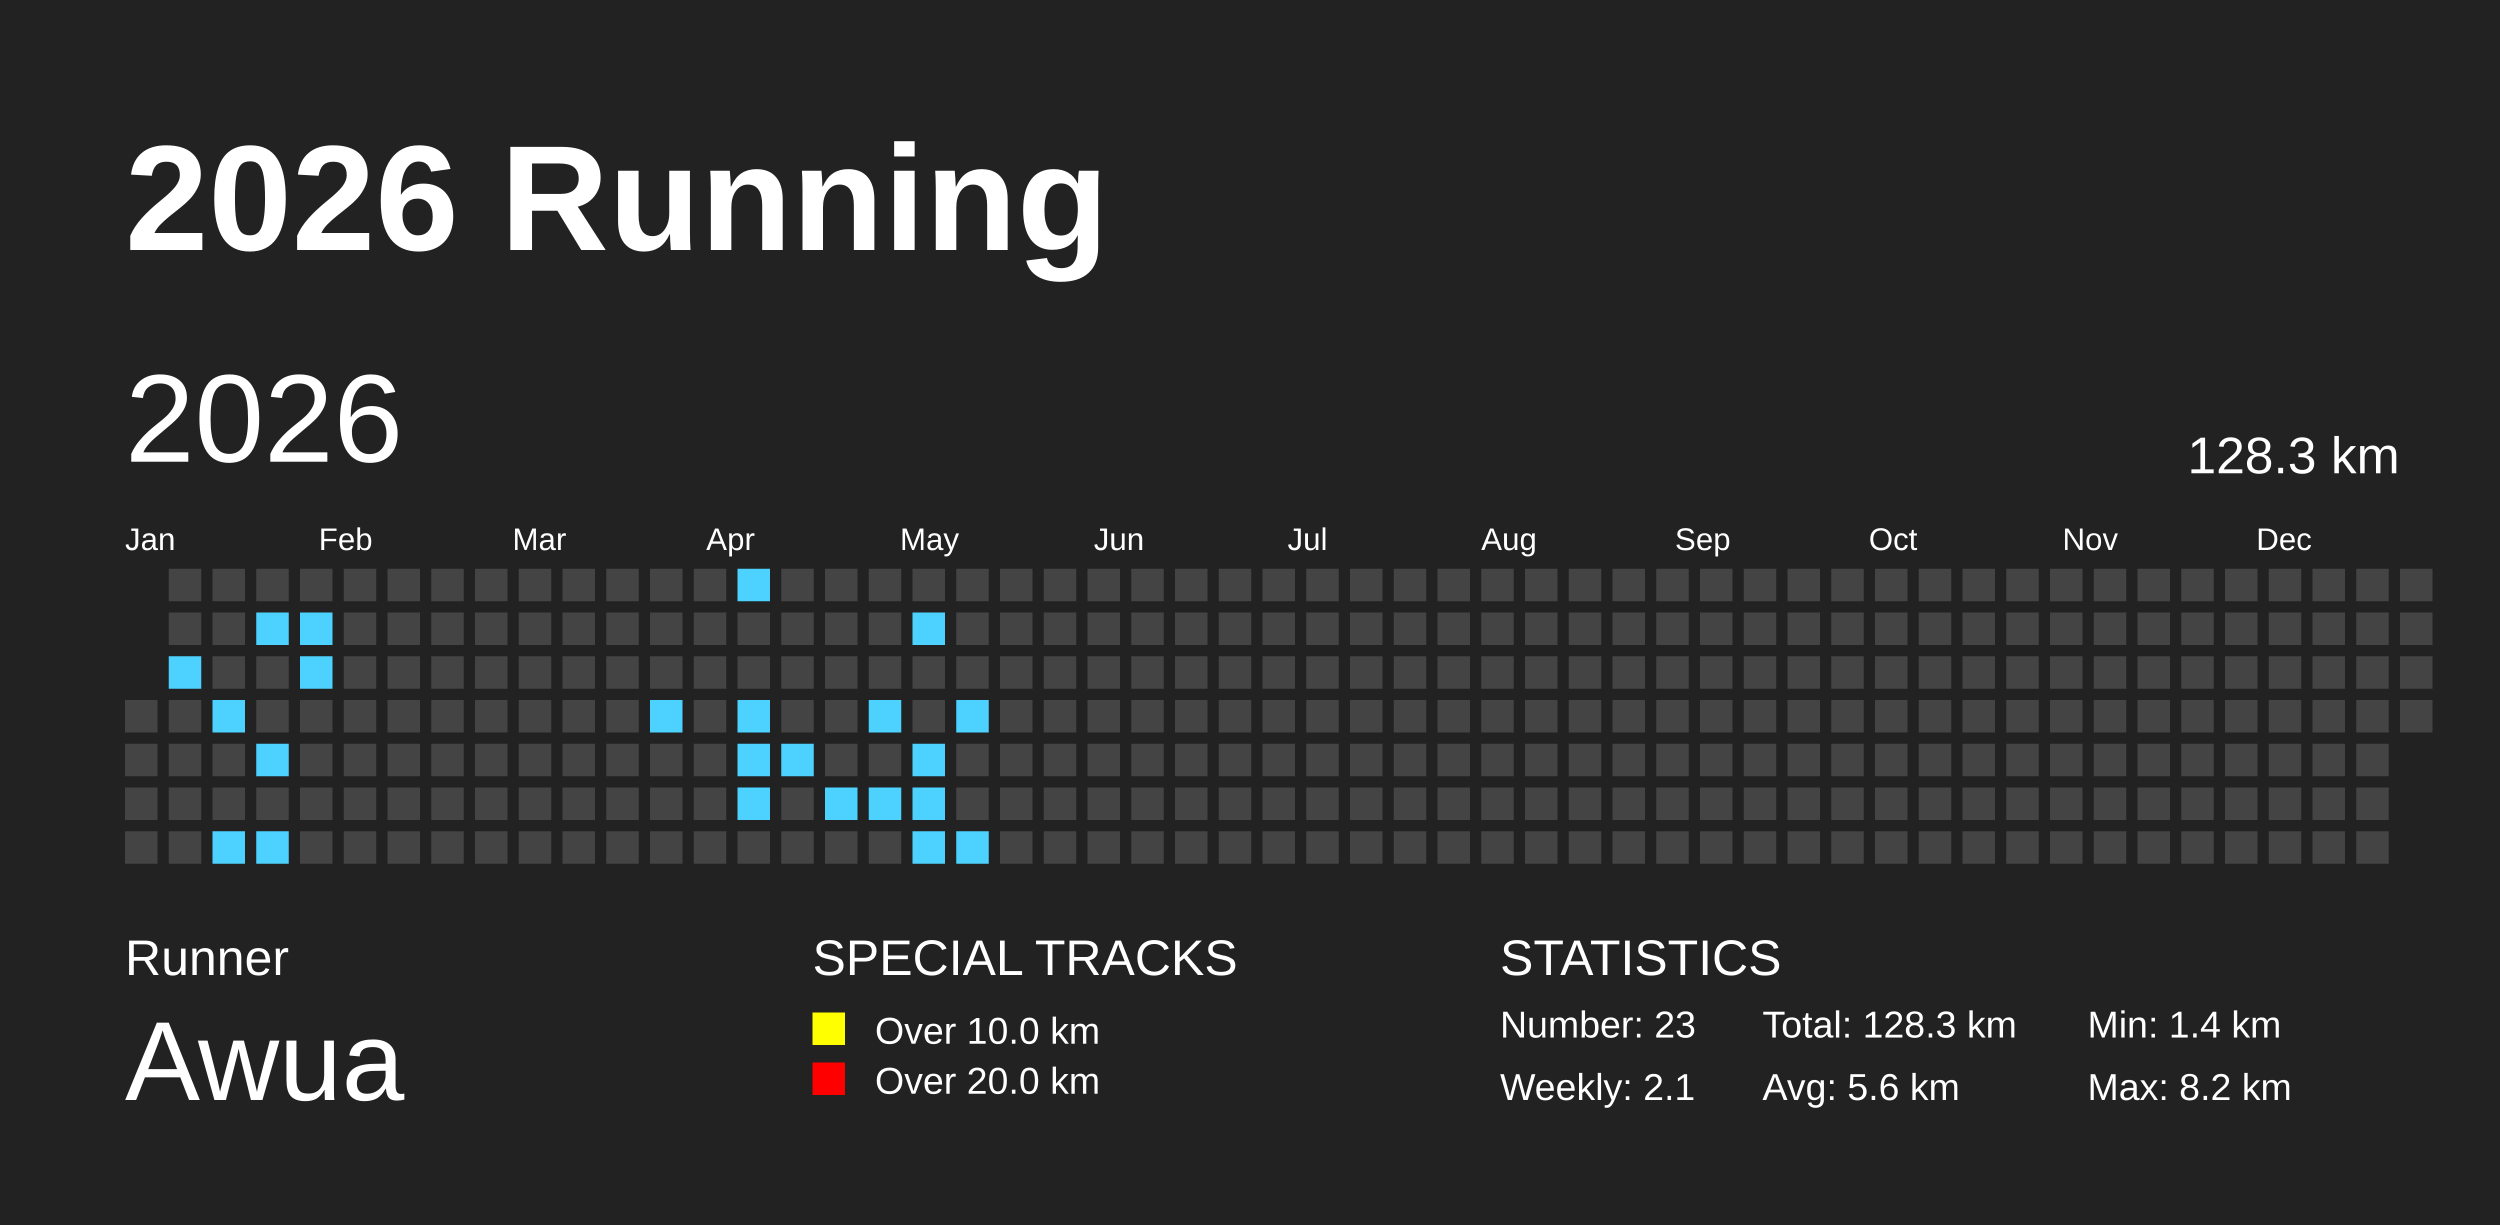
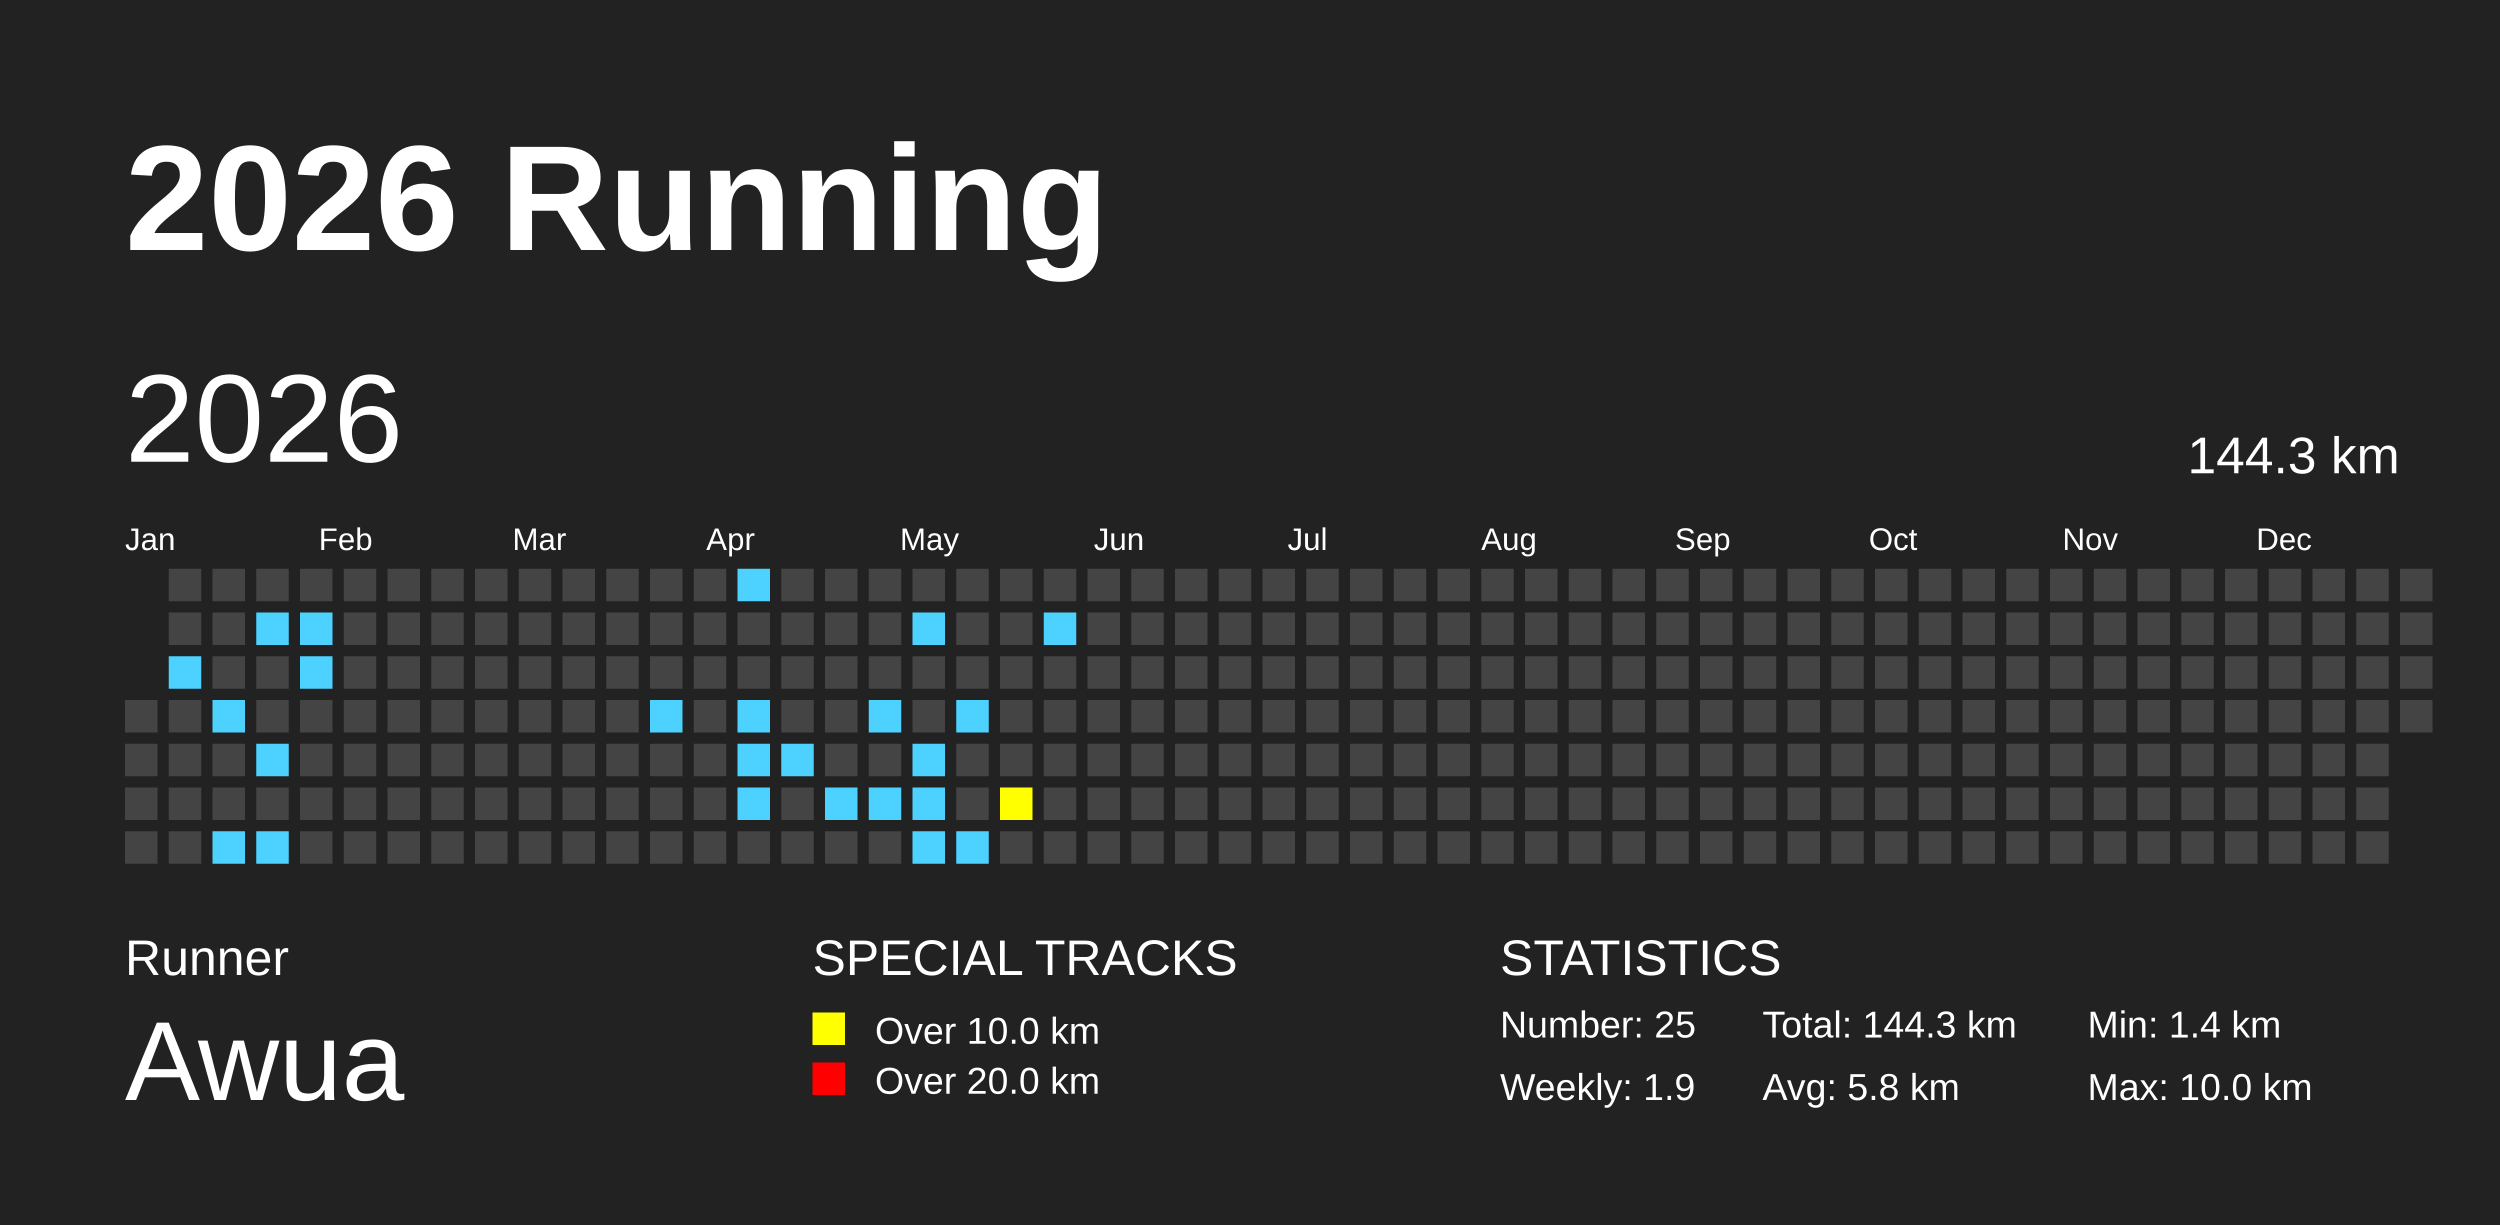
<svg xmlns="http://www.w3.org/2000/svg" baseProfile="full" height="98mm" version="1.1" viewBox="0,0,200,98" width="200mm">
  <defs />
  <rect fill="#222222" height="98" width="200" x="0" y="0" />
  <text fill="#FFFFFF" style="font-size:12px; font-family:Arial; font-weight:bold;" x="10" y="20">2026 Running</text>
  <text fill="#FFFFFF" style="font-size:4px; font-family:Arial" x="10" y="78">Runner</text>
  <text fill="#FFFFFF" style="font-size:9px; font-family:Arial" x="10" y="88">Awua</text>
  <text fill="#FFFFFF" style="font-size:4px; font-family:Arial" x="65" y="78">SPECIAL TRACKS</text>
  <rect fill="yellow" height="2.6" width="2.6" x="65" y="81" />
  <text fill="#FFFFFF" style="font-size:3px; font-family:Arial" x="70" y="83.5">Over 10.0 km</text>
  <rect fill="red" height="2.6" width="2.6" x="65" y="85" />
  <text fill="#FFFFFF" style="font-size:3px; font-family:Arial" x="70" y="87.5">Over 20.0 km</text>
  <text fill="#FFFFFF" style="font-size:4px; font-family:Arial" x="120" y="78">STATISTICS</text>
-   <text fill="#FFFFFF" style="font-size:3px; font-family:Arial" x="120" y="83">Number: 23</text>
-   <text fill="#FFFFFF" style="font-size:3px; font-family:Arial" x="120" y="88">Weekly: 2.1</text>
-   <text fill="#FFFFFF" style="font-size:3px; font-family:Arial" x="141" y="83">Total: 128.3 km</text>
-   <text fill="#FFFFFF" style="font-size:3px; font-family:Arial" x="141" y="88">Avg: 5.6 km</text>
+   <text fill="#FFFFFF" style="font-size:3px; font-family:Arial" x="120" y="83">Number: 25</text>
+   <text fill="#FFFFFF" style="font-size:3px; font-family:Arial" x="120" y="88">Weekly: 1.9</text>
+   <text fill="#FFFFFF" style="font-size:3px; font-family:Arial" x="141" y="83">Total: 144.3 km</text>
+   <text fill="#FFFFFF" style="font-size:3px; font-family:Arial" x="141" y="88">Avg: 5.8 km</text>
  <text fill="#FFFFFF" style="font-size:3px; font-family:Arial" x="167" y="83">Min: 1.4 km</text>
-   <text fill="#FFFFFF" style="font-size:3px; font-family:Arial" x="167" y="88">Max: 8.2 km</text>
+   <text fill="#FFFFFF" style="font-size:3px; font-family:Arial" x="167" y="88">Max: 10.0 km</text>
  <text dominant-baseline="hanging" fill="#FFFFFF" style="font-size:10.0px; font-family:Arial;" x="10" y="30">2026</text>
-   <text dominant-baseline="hanging" fill="#FFFFFF" style="font-size:4.125px; font-family:Arial;" x="175" y="35">128.3 km</text>
+   <text dominant-baseline="hanging" fill="#FFFFFF" style="font-size:4.125px; font-family:Arial;" x="175" y="35">144.3 km</text>
  <text fill="#FFFFFF" style="font-size:2.5px; font-family:Arial" x="10.0" y="44">Jan</text>
  <text fill="#FFFFFF" style="font-size:2.5px; font-family:Arial" x="25.5" y="44">Feb</text>
  <text fill="#FFFFFF" style="font-size:2.5px; font-family:Arial" x="41.0" y="44">Mar</text>
  <text fill="#FFFFFF" style="font-size:2.5px; font-family:Arial" x="56.5" y="44">Apr</text>
  <text fill="#FFFFFF" style="font-size:2.5px; font-family:Arial" x="72.0" y="44">May</text>
  <text fill="#FFFFFF" style="font-size:2.5px; font-family:Arial" x="87.5" y="44">Jun</text>
  <text fill="#FFFFFF" style="font-size:2.5px; font-family:Arial" x="103.0" y="44">Jul</text>
  <text fill="#FFFFFF" style="font-size:2.5px; font-family:Arial" x="118.5" y="44">Aug</text>
  <text fill="#FFFFFF" style="font-size:2.5px; font-family:Arial" x="134.0" y="44">Sep</text>
  <text fill="#FFFFFF" style="font-size:2.5px; font-family:Arial" x="149.5" y="44">Oct</text>
  <text fill="#FFFFFF" style="font-size:2.5px; font-family:Arial" x="165.0" y="44">Nov</text>
  <text fill="#FFFFFF" style="font-size:2.5px; font-family:Arial" x="180.5" y="44">Dec</text>
  <rect fill="#444444" height="2.6" width="2.6" x="10.0" y="56.0" />
  <rect fill="#444444" height="2.6" width="2.6" x="10.0" y="59.5" />
  <rect fill="#444444" height="2.6" width="2.6" x="10.0" y="63.0" />
  <rect fill="#444444" height="2.6" width="2.6" x="10.0" y="66.5" />
  <rect fill="#444444" height="2.6" width="2.6" x="13.5" y="45.5" />
  <rect fill="#444444" height="2.6" width="2.6" x="13.5" y="49.0" />
  <rect fill="#4DD2FF" height="2.6" width="2.6" x="13.5" y="52.5" />
  <rect fill="#444444" height="2.6" width="2.6" x="13.5" y="56.0" />
  <rect fill="#444444" height="2.6" width="2.6" x="13.5" y="59.5" />
  <rect fill="#444444" height="2.6" width="2.6" x="13.5" y="63.0" />
  <rect fill="#444444" height="2.6" width="2.6" x="13.5" y="66.5" />
  <rect fill="#444444" height="2.6" width="2.6" x="17.0" y="45.5" />
  <rect fill="#444444" height="2.6" width="2.6" x="17.0" y="49.0" />
  <rect fill="#444444" height="2.6" width="2.6" x="17.0" y="52.5" />
  <rect fill="#4DD2FF" height="2.6" width="2.6" x="17.0" y="56.0" />
  <rect fill="#444444" height="2.6" width="2.6" x="17.0" y="59.5" />
  <rect fill="#444444" height="2.6" width="2.6" x="17.0" y="63.0" />
  <rect fill="#4DD2FF" height="2.6" width="2.6" x="17.0" y="66.5" />
  <rect fill="#444444" height="2.6" width="2.6" x="20.5" y="45.5" />
  <rect fill="#4DD2FF" height="2.6" width="2.6" x="20.5" y="49.0" />
  <rect fill="#444444" height="2.6" width="2.6" x="20.5" y="52.5" />
  <rect fill="#444444" height="2.6" width="2.6" x="20.5" y="56.0" />
  <rect fill="#4DD2FF" height="2.6" width="2.6" x="20.5" y="59.5" />
  <rect fill="#444444" height="2.6" width="2.6" x="20.5" y="63.0" />
  <rect fill="#4DD2FF" height="2.6" width="2.6" x="20.5" y="66.5" />
  <rect fill="#444444" height="2.6" width="2.6" x="24.0" y="45.5" />
  <rect fill="#4DD2FF" height="2.6" width="2.6" x="24.0" y="49.0" />
  <rect fill="#4DD2FF" height="2.6" width="2.6" x="24.0" y="52.5" />
  <rect fill="#444444" height="2.6" width="2.6" x="24.0" y="56.0" />
  <rect fill="#444444" height="2.6" width="2.6" x="24.0" y="59.5" />
  <rect fill="#444444" height="2.6" width="2.6" x="24.0" y="63.0" />
  <rect fill="#444444" height="2.6" width="2.6" x="24.0" y="66.5" />
  <rect fill="#444444" height="2.6" width="2.6" x="27.5" y="45.5" />
  <rect fill="#444444" height="2.6" width="2.6" x="27.5" y="49.0" />
  <rect fill="#444444" height="2.6" width="2.6" x="27.5" y="52.5" />
  <rect fill="#444444" height="2.6" width="2.6" x="27.5" y="56.0" />
  <rect fill="#444444" height="2.6" width="2.6" x="27.5" y="59.5" />
  <rect fill="#444444" height="2.6" width="2.6" x="27.5" y="63.0" />
  <rect fill="#444444" height="2.6" width="2.6" x="27.5" y="66.5" />
  <rect fill="#444444" height="2.6" width="2.6" x="31.0" y="45.5" />
  <rect fill="#444444" height="2.6" width="2.6" x="31.0" y="49.0" />
  <rect fill="#444444" height="2.6" width="2.6" x="31.0" y="52.5" />
  <rect fill="#444444" height="2.6" width="2.6" x="31.0" y="56.0" />
  <rect fill="#444444" height="2.6" width="2.6" x="31.0" y="59.5" />
  <rect fill="#444444" height="2.6" width="2.6" x="31.0" y="63.0" />
  <rect fill="#444444" height="2.6" width="2.6" x="31.0" y="66.5" />
  <rect fill="#444444" height="2.6" width="2.6" x="34.5" y="45.5" />
  <rect fill="#444444" height="2.6" width="2.6" x="34.5" y="49.0" />
  <rect fill="#444444" height="2.6" width="2.6" x="34.5" y="52.5" />
  <rect fill="#444444" height="2.6" width="2.6" x="34.5" y="56.0" />
  <rect fill="#444444" height="2.6" width="2.6" x="34.5" y="59.5" />
  <rect fill="#444444" height="2.6" width="2.6" x="34.5" y="63.0" />
  <rect fill="#444444" height="2.6" width="2.6" x="34.5" y="66.5" />
  <rect fill="#444444" height="2.6" width="2.6" x="38.0" y="45.5" />
  <rect fill="#444444" height="2.6" width="2.6" x="38.0" y="49.0" />
  <rect fill="#444444" height="2.6" width="2.6" x="38.0" y="52.5" />
  <rect fill="#444444" height="2.6" width="2.6" x="38.0" y="56.0" />
  <rect fill="#444444" height="2.6" width="2.6" x="38.0" y="59.5" />
  <rect fill="#444444" height="2.6" width="2.6" x="38.0" y="63.0" />
  <rect fill="#444444" height="2.6" width="2.6" x="38.0" y="66.5" />
  <rect fill="#444444" height="2.6" width="2.6" x="41.5" y="45.5" />
  <rect fill="#444444" height="2.6" width="2.6" x="41.5" y="49.0" />
  <rect fill="#444444" height="2.6" width="2.6" x="41.5" y="52.5" />
  <rect fill="#444444" height="2.6" width="2.6" x="41.5" y="56.0" />
  <rect fill="#444444" height="2.6" width="2.6" x="41.5" y="59.5" />
  <rect fill="#444444" height="2.6" width="2.6" x="41.5" y="63.0" />
  <rect fill="#444444" height="2.6" width="2.6" x="41.5" y="66.5" />
  <rect fill="#444444" height="2.6" width="2.6" x="45.0" y="45.5" />
  <rect fill="#444444" height="2.6" width="2.6" x="45.0" y="49.0" />
  <rect fill="#444444" height="2.6" width="2.6" x="45.0" y="52.5" />
  <rect fill="#444444" height="2.6" width="2.6" x="45.0" y="56.0" />
  <rect fill="#444444" height="2.6" width="2.6" x="45.0" y="59.5" />
  <rect fill="#444444" height="2.6" width="2.6" x="45.0" y="63.0" />
  <rect fill="#444444" height="2.6" width="2.6" x="45.0" y="66.5" />
  <rect fill="#444444" height="2.6" width="2.6" x="48.5" y="45.5" />
  <rect fill="#444444" height="2.6" width="2.6" x="48.5" y="49.0" />
  <rect fill="#444444" height="2.6" width="2.6" x="48.5" y="52.5" />
  <rect fill="#444444" height="2.6" width="2.6" x="48.5" y="56.0" />
  <rect fill="#444444" height="2.6" width="2.6" x="48.5" y="59.5" />
  <rect fill="#444444" height="2.6" width="2.6" x="48.5" y="63.0" />
  <rect fill="#444444" height="2.6" width="2.6" x="48.5" y="66.5" />
  <rect fill="#444444" height="2.6" width="2.6" x="52.0" y="45.5" />
  <rect fill="#444444" height="2.6" width="2.6" x="52.0" y="49.0" />
  <rect fill="#444444" height="2.6" width="2.6" x="52.0" y="52.5" />
  <rect fill="#4DD2FF" height="2.6" width="2.6" x="52.0" y="56.0" />
  <rect fill="#444444" height="2.6" width="2.6" x="52.0" y="59.5" />
  <rect fill="#444444" height="2.6" width="2.6" x="52.0" y="63.0" />
  <rect fill="#444444" height="2.6" width="2.6" x="52.0" y="66.5" />
  <rect fill="#444444" height="2.6" width="2.6" x="55.5" y="45.5" />
  <rect fill="#444444" height="2.6" width="2.6" x="55.5" y="49.0" />
  <rect fill="#444444" height="2.6" width="2.6" x="55.5" y="52.5" />
  <rect fill="#444444" height="2.6" width="2.6" x="55.5" y="56.0" />
  <rect fill="#444444" height="2.6" width="2.6" x="55.5" y="59.5" />
  <rect fill="#444444" height="2.6" width="2.6" x="55.5" y="63.0" />
  <rect fill="#444444" height="2.6" width="2.6" x="55.5" y="66.5" />
  <rect fill="#4DD2FF" height="2.6" width="2.6" x="59.0" y="45.5" />
  <rect fill="#444444" height="2.6" width="2.6" x="59.0" y="49.0" />
  <rect fill="#444444" height="2.6" width="2.6" x="59.0" y="52.5" />
  <rect fill="#4DD2FF" height="2.6" width="2.6" x="59.0" y="56.0" />
  <rect fill="#4DD2FF" height="2.6" width="2.6" x="59.0" y="59.5" />
  <rect fill="#4DD2FF" height="2.6" width="2.6" x="59.0" y="63.0" />
  <rect fill="#444444" height="2.6" width="2.6" x="59.0" y="66.5" />
  <rect fill="#444444" height="2.6" width="2.6" x="62.5" y="45.5" />
  <rect fill="#444444" height="2.6" width="2.6" x="62.5" y="49.0" />
  <rect fill="#444444" height="2.6" width="2.6" x="62.5" y="52.5" />
  <rect fill="#444444" height="2.6" width="2.6" x="62.5" y="56.0" />
  <rect fill="#4DD2FF" height="2.6" width="2.6" x="62.5" y="59.5" />
  <rect fill="#444444" height="2.6" width="2.6" x="62.5" y="63.0" />
  <rect fill="#444444" height="2.6" width="2.6" x="62.5" y="66.5" />
  <rect fill="#444444" height="2.6" width="2.6" x="66.0" y="45.5" />
  <rect fill="#444444" height="2.6" width="2.6" x="66.0" y="49.0" />
  <rect fill="#444444" height="2.6" width="2.6" x="66.0" y="52.5" />
  <rect fill="#444444" height="2.6" width="2.6" x="66.0" y="56.0" />
  <rect fill="#444444" height="2.6" width="2.6" x="66.0" y="59.5" />
  <rect fill="#4DD2FF" height="2.6" width="2.6" x="66.0" y="63.0" />
  <rect fill="#444444" height="2.6" width="2.6" x="66.0" y="66.5" />
  <rect fill="#444444" height="2.6" width="2.6" x="69.5" y="45.5" />
  <rect fill="#444444" height="2.6" width="2.6" x="69.5" y="49.0" />
  <rect fill="#444444" height="2.6" width="2.6" x="69.5" y="52.5" />
  <rect fill="#4DD2FF" height="2.6" width="2.6" x="69.5" y="56.0" />
  <rect fill="#444444" height="2.6" width="2.6" x="69.5" y="59.5" />
  <rect fill="#4DD2FF" height="2.6" width="2.6" x="69.5" y="63.0" />
  <rect fill="#444444" height="2.6" width="2.6" x="69.5" y="66.5" />
  <rect fill="#444444" height="2.6" width="2.6" x="73.0" y="45.5" />
  <rect fill="#4DD2FF" height="2.6" width="2.6" x="73.0" y="49.0" />
  <rect fill="#444444" height="2.6" width="2.6" x="73.0" y="52.5" />
  <rect fill="#444444" height="2.6" width="2.6" x="73.0" y="56.0" />
  <rect fill="#4DD2FF" height="2.6" width="2.6" x="73.0" y="59.5" />
  <rect fill="#4DD2FF" height="2.6" width="2.6" x="73.0" y="63.0" />
  <rect fill="#4DD2FF" height="2.6" width="2.6" x="73.0" y="66.5" />
  <rect fill="#444444" height="2.6" width="2.6" x="76.5" y="45.5" />
  <rect fill="#444444" height="2.6" width="2.6" x="76.5" y="49.0" />
  <rect fill="#444444" height="2.6" width="2.6" x="76.5" y="52.5" />
  <rect fill="#4DD2FF" height="2.6" width="2.6" x="76.5" y="56.0" />
  <rect fill="#444444" height="2.6" width="2.6" x="76.5" y="59.5" />
  <rect fill="#444444" height="2.6" width="2.6" x="76.5" y="63.0" />
  <rect fill="#4DD2FF" height="2.6" width="2.6" x="76.5" y="66.5" />
  <rect fill="#444444" height="2.6" width="2.6" x="80.0" y="45.5" />
  <rect fill="#444444" height="2.6" width="2.6" x="80.0" y="49.0" />
  <rect fill="#444444" height="2.6" width="2.6" x="80.0" y="52.5" />
  <rect fill="#444444" height="2.6" width="2.6" x="80.0" y="56.0" />
  <rect fill="#444444" height="2.6" width="2.6" x="80.0" y="59.5" />
-   <rect fill="#444444" height="2.6" width="2.6" x="80.0" y="63.0" />
+   <rect fill="yellow" height="2.6" width="2.6" x="80.0" y="63.0" />
  <rect fill="#444444" height="2.6" width="2.6" x="80.0" y="66.5" />
  <rect fill="#444444" height="2.6" width="2.6" x="83.5" y="45.5" />
-   <rect fill="#444444" height="2.6" width="2.6" x="83.5" y="49.0" />
+   <rect fill="#4DD2FF" height="2.6" width="2.6" x="83.5" y="49.0" />
  <rect fill="#444444" height="2.6" width="2.6" x="83.5" y="52.5" />
  <rect fill="#444444" height="2.6" width="2.6" x="83.5" y="56.0" />
  <rect fill="#444444" height="2.6" width="2.6" x="83.5" y="59.5" />
  <rect fill="#444444" height="2.6" width="2.6" x="83.5" y="63.0" />
  <rect fill="#444444" height="2.6" width="2.6" x="83.5" y="66.5" />
  <rect fill="#444444" height="2.6" width="2.6" x="87.0" y="45.5" />
  <rect fill="#444444" height="2.6" width="2.6" x="87.0" y="49.0" />
  <rect fill="#444444" height="2.6" width="2.6" x="87.0" y="52.5" />
  <rect fill="#444444" height="2.6" width="2.6" x="87.0" y="56.0" />
  <rect fill="#444444" height="2.6" width="2.6" x="87.0" y="59.5" />
  <rect fill="#444444" height="2.6" width="2.6" x="87.0" y="63.0" />
  <rect fill="#444444" height="2.6" width="2.6" x="87.0" y="66.5" />
  <rect fill="#444444" height="2.6" width="2.6" x="90.5" y="45.5" />
  <rect fill="#444444" height="2.6" width="2.6" x="90.5" y="49.0" />
  <rect fill="#444444" height="2.6" width="2.6" x="90.5" y="52.5" />
  <rect fill="#444444" height="2.6" width="2.6" x="90.5" y="56.0" />
  <rect fill="#444444" height="2.6" width="2.6" x="90.5" y="59.5" />
  <rect fill="#444444" height="2.6" width="2.6" x="90.5" y="63.0" />
  <rect fill="#444444" height="2.6" width="2.6" x="90.5" y="66.5" />
  <rect fill="#444444" height="2.6" width="2.6" x="94.0" y="45.5" />
  <rect fill="#444444" height="2.6" width="2.6" x="94.0" y="49.0" />
  <rect fill="#444444" height="2.6" width="2.6" x="94.0" y="52.5" />
  <rect fill="#444444" height="2.6" width="2.6" x="94.0" y="56.0" />
  <rect fill="#444444" height="2.6" width="2.6" x="94.0" y="59.5" />
  <rect fill="#444444" height="2.6" width="2.6" x="94.0" y="63.0" />
  <rect fill="#444444" height="2.6" width="2.6" x="94.0" y="66.5" />
  <rect fill="#444444" height="2.6" width="2.6" x="97.5" y="45.5" />
  <rect fill="#444444" height="2.6" width="2.6" x="97.5" y="49.0" />
  <rect fill="#444444" height="2.6" width="2.6" x="97.5" y="52.5" />
  <rect fill="#444444" height="2.6" width="2.6" x="97.5" y="56.0" />
  <rect fill="#444444" height="2.6" width="2.6" x="97.5" y="59.5" />
  <rect fill="#444444" height="2.6" width="2.6" x="97.5" y="63.0" />
  <rect fill="#444444" height="2.6" width="2.6" x="97.5" y="66.5" />
  <rect fill="#444444" height="2.6" width="2.6" x="101.0" y="45.5" />
  <rect fill="#444444" height="2.6" width="2.6" x="101.0" y="49.0" />
  <rect fill="#444444" height="2.6" width="2.6" x="101.0" y="52.5" />
  <rect fill="#444444" height="2.6" width="2.6" x="101.0" y="56.0" />
  <rect fill="#444444" height="2.6" width="2.6" x="101.0" y="59.5" />
  <rect fill="#444444" height="2.6" width="2.6" x="101.0" y="63.0" />
  <rect fill="#444444" height="2.6" width="2.6" x="101.0" y="66.5" />
  <rect fill="#444444" height="2.6" width="2.6" x="104.5" y="45.5" />
  <rect fill="#444444" height="2.6" width="2.6" x="104.5" y="49.0" />
  <rect fill="#444444" height="2.6" width="2.6" x="104.5" y="52.5" />
  <rect fill="#444444" height="2.6" width="2.6" x="104.5" y="56.0" />
  <rect fill="#444444" height="2.6" width="2.6" x="104.5" y="59.5" />
  <rect fill="#444444" height="2.6" width="2.6" x="104.5" y="63.0" />
  <rect fill="#444444" height="2.6" width="2.6" x="104.5" y="66.5" />
  <rect fill="#444444" height="2.6" width="2.6" x="108.0" y="45.5" />
  <rect fill="#444444" height="2.6" width="2.6" x="108.0" y="49.0" />
  <rect fill="#444444" height="2.6" width="2.6" x="108.0" y="52.5" />
  <rect fill="#444444" height="2.6" width="2.6" x="108.0" y="56.0" />
  <rect fill="#444444" height="2.6" width="2.6" x="108.0" y="59.5" />
  <rect fill="#444444" height="2.6" width="2.6" x="108.0" y="63.0" />
  <rect fill="#444444" height="2.6" width="2.6" x="108.0" y="66.5" />
  <rect fill="#444444" height="2.6" width="2.6" x="111.5" y="45.5" />
  <rect fill="#444444" height="2.6" width="2.6" x="111.5" y="49.0" />
  <rect fill="#444444" height="2.6" width="2.6" x="111.5" y="52.5" />
  <rect fill="#444444" height="2.6" width="2.6" x="111.5" y="56.0" />
  <rect fill="#444444" height="2.6" width="2.6" x="111.5" y="59.5" />
  <rect fill="#444444" height="2.6" width="2.6" x="111.5" y="63.0" />
  <rect fill="#444444" height="2.6" width="2.6" x="111.5" y="66.5" />
  <rect fill="#444444" height="2.6" width="2.6" x="115.0" y="45.5" />
  <rect fill="#444444" height="2.6" width="2.6" x="115.0" y="49.0" />
  <rect fill="#444444" height="2.6" width="2.6" x="115.0" y="52.5" />
  <rect fill="#444444" height="2.6" width="2.6" x="115.0" y="56.0" />
  <rect fill="#444444" height="2.6" width="2.6" x="115.0" y="59.5" />
  <rect fill="#444444" height="2.6" width="2.6" x="115.0" y="63.0" />
  <rect fill="#444444" height="2.6" width="2.6" x="115.0" y="66.5" />
  <rect fill="#444444" height="2.6" width="2.6" x="118.5" y="45.5" />
  <rect fill="#444444" height="2.6" width="2.6" x="118.5" y="49.0" />
  <rect fill="#444444" height="2.6" width="2.6" x="118.5" y="52.5" />
  <rect fill="#444444" height="2.6" width="2.6" x="118.5" y="56.0" />
  <rect fill="#444444" height="2.6" width="2.6" x="118.5" y="59.5" />
  <rect fill="#444444" height="2.6" width="2.6" x="118.5" y="63.0" />
  <rect fill="#444444" height="2.6" width="2.6" x="118.5" y="66.5" />
  <rect fill="#444444" height="2.6" width="2.6" x="122.0" y="45.5" />
  <rect fill="#444444" height="2.6" width="2.6" x="122.0" y="49.0" />
  <rect fill="#444444" height="2.6" width="2.6" x="122.0" y="52.5" />
  <rect fill="#444444" height="2.6" width="2.6" x="122.0" y="56.0" />
  <rect fill="#444444" height="2.6" width="2.6" x="122.0" y="59.5" />
  <rect fill="#444444" height="2.6" width="2.6" x="122.0" y="63.0" />
  <rect fill="#444444" height="2.6" width="2.6" x="122.0" y="66.5" />
  <rect fill="#444444" height="2.6" width="2.6" x="125.5" y="45.5" />
  <rect fill="#444444" height="2.6" width="2.6" x="125.5" y="49.0" />
  <rect fill="#444444" height="2.6" width="2.6" x="125.5" y="52.5" />
  <rect fill="#444444" height="2.6" width="2.6" x="125.5" y="56.0" />
  <rect fill="#444444" height="2.6" width="2.6" x="125.5" y="59.5" />
  <rect fill="#444444" height="2.6" width="2.6" x="125.5" y="63.0" />
  <rect fill="#444444" height="2.6" width="2.6" x="125.5" y="66.5" />
  <rect fill="#444444" height="2.6" width="2.6" x="129.0" y="45.5" />
  <rect fill="#444444" height="2.6" width="2.6" x="129.0" y="49.0" />
  <rect fill="#444444" height="2.6" width="2.6" x="129.0" y="52.5" />
  <rect fill="#444444" height="2.6" width="2.6" x="129.0" y="56.0" />
  <rect fill="#444444" height="2.6" width="2.6" x="129.0" y="59.5" />
  <rect fill="#444444" height="2.6" width="2.6" x="129.0" y="63.0" />
  <rect fill="#444444" height="2.6" width="2.6" x="129.0" y="66.5" />
  <rect fill="#444444" height="2.6" width="2.6" x="132.5" y="45.5" />
  <rect fill="#444444" height="2.6" width="2.6" x="132.5" y="49.0" />
  <rect fill="#444444" height="2.6" width="2.6" x="132.5" y="52.5" />
  <rect fill="#444444" height="2.6" width="2.6" x="132.5" y="56.0" />
  <rect fill="#444444" height="2.6" width="2.6" x="132.5" y="59.5" />
  <rect fill="#444444" height="2.6" width="2.6" x="132.5" y="63.0" />
  <rect fill="#444444" height="2.6" width="2.6" x="132.5" y="66.5" />
  <rect fill="#444444" height="2.6" width="2.6" x="136.0" y="45.5" />
  <rect fill="#444444" height="2.6" width="2.6" x="136.0" y="49.0" />
  <rect fill="#444444" height="2.6" width="2.6" x="136.0" y="52.5" />
  <rect fill="#444444" height="2.6" width="2.6" x="136.0" y="56.0" />
  <rect fill="#444444" height="2.6" width="2.6" x="136.0" y="59.5" />
  <rect fill="#444444" height="2.6" width="2.6" x="136.0" y="63.0" />
  <rect fill="#444444" height="2.6" width="2.6" x="136.0" y="66.5" />
  <rect fill="#444444" height="2.6" width="2.6" x="139.5" y="45.5" />
  <rect fill="#444444" height="2.6" width="2.6" x="139.5" y="49.0" />
  <rect fill="#444444" height="2.6" width="2.6" x="139.5" y="52.5" />
  <rect fill="#444444" height="2.6" width="2.6" x="139.5" y="56.0" />
  <rect fill="#444444" height="2.6" width="2.6" x="139.5" y="59.5" />
  <rect fill="#444444" height="2.6" width="2.6" x="139.5" y="63.0" />
  <rect fill="#444444" height="2.6" width="2.6" x="139.5" y="66.5" />
  <rect fill="#444444" height="2.6" width="2.6" x="143.0" y="45.5" />
  <rect fill="#444444" height="2.6" width="2.6" x="143.0" y="49.0" />
  <rect fill="#444444" height="2.6" width="2.6" x="143.0" y="52.5" />
  <rect fill="#444444" height="2.6" width="2.6" x="143.0" y="56.0" />
  <rect fill="#444444" height="2.6" width="2.6" x="143.0" y="59.5" />
  <rect fill="#444444" height="2.6" width="2.6" x="143.0" y="63.0" />
  <rect fill="#444444" height="2.6" width="2.6" x="143.0" y="66.5" />
  <rect fill="#444444" height="2.6" width="2.6" x="146.5" y="45.5" />
  <rect fill="#444444" height="2.6" width="2.6" x="146.5" y="49.0" />
  <rect fill="#444444" height="2.6" width="2.6" x="146.5" y="52.5" />
  <rect fill="#444444" height="2.6" width="2.6" x="146.5" y="56.0" />
  <rect fill="#444444" height="2.6" width="2.6" x="146.5" y="59.5" />
  <rect fill="#444444" height="2.6" width="2.6" x="146.5" y="63.0" />
  <rect fill="#444444" height="2.6" width="2.6" x="146.5" y="66.5" />
  <rect fill="#444444" height="2.6" width="2.6" x="150.0" y="45.5" />
  <rect fill="#444444" height="2.6" width="2.6" x="150.0" y="49.0" />
  <rect fill="#444444" height="2.6" width="2.6" x="150.0" y="52.5" />
  <rect fill="#444444" height="2.6" width="2.6" x="150.0" y="56.0" />
  <rect fill="#444444" height="2.6" width="2.6" x="150.0" y="59.5" />
  <rect fill="#444444" height="2.6" width="2.6" x="150.0" y="63.0" />
  <rect fill="#444444" height="2.6" width="2.6" x="150.0" y="66.5" />
  <rect fill="#444444" height="2.6" width="2.6" x="153.5" y="45.5" />
  <rect fill="#444444" height="2.6" width="2.6" x="153.5" y="49.0" />
  <rect fill="#444444" height="2.6" width="2.6" x="153.5" y="52.5" />
  <rect fill="#444444" height="2.6" width="2.6" x="153.5" y="56.0" />
  <rect fill="#444444" height="2.6" width="2.6" x="153.5" y="59.5" />
  <rect fill="#444444" height="2.6" width="2.6" x="153.5" y="63.0" />
  <rect fill="#444444" height="2.6" width="2.6" x="153.5" y="66.5" />
  <rect fill="#444444" height="2.6" width="2.6" x="157.0" y="45.5" />
  <rect fill="#444444" height="2.6" width="2.6" x="157.0" y="49.0" />
  <rect fill="#444444" height="2.6" width="2.6" x="157.0" y="52.5" />
  <rect fill="#444444" height="2.6" width="2.6" x="157.0" y="56.0" />
  <rect fill="#444444" height="2.6" width="2.6" x="157.0" y="59.5" />
  <rect fill="#444444" height="2.6" width="2.6" x="157.0" y="63.0" />
  <rect fill="#444444" height="2.6" width="2.6" x="157.0" y="66.5" />
  <rect fill="#444444" height="2.6" width="2.6" x="160.5" y="45.5" />
  <rect fill="#444444" height="2.6" width="2.6" x="160.5" y="49.0" />
  <rect fill="#444444" height="2.6" width="2.6" x="160.5" y="52.5" />
  <rect fill="#444444" height="2.6" width="2.6" x="160.5" y="56.0" />
  <rect fill="#444444" height="2.6" width="2.6" x="160.5" y="59.5" />
  <rect fill="#444444" height="2.6" width="2.6" x="160.5" y="63.0" />
  <rect fill="#444444" height="2.6" width="2.6" x="160.5" y="66.5" />
  <rect fill="#444444" height="2.6" width="2.6" x="164.0" y="45.5" />
  <rect fill="#444444" height="2.6" width="2.6" x="164.0" y="49.0" />
  <rect fill="#444444" height="2.6" width="2.6" x="164.0" y="52.5" />
  <rect fill="#444444" height="2.6" width="2.6" x="164.0" y="56.0" />
  <rect fill="#444444" height="2.6" width="2.6" x="164.0" y="59.5" />
  <rect fill="#444444" height="2.6" width="2.6" x="164.0" y="63.0" />
  <rect fill="#444444" height="2.6" width="2.6" x="164.0" y="66.5" />
  <rect fill="#444444" height="2.6" width="2.6" x="167.5" y="45.5" />
  <rect fill="#444444" height="2.6" width="2.6" x="167.5" y="49.0" />
  <rect fill="#444444" height="2.6" width="2.6" x="167.5" y="52.5" />
  <rect fill="#444444" height="2.6" width="2.6" x="167.5" y="56.0" />
  <rect fill="#444444" height="2.6" width="2.6" x="167.5" y="59.5" />
  <rect fill="#444444" height="2.6" width="2.6" x="167.5" y="63.0" />
  <rect fill="#444444" height="2.6" width="2.6" x="167.5" y="66.5" />
  <rect fill="#444444" height="2.6" width="2.6" x="171.0" y="45.5" />
  <rect fill="#444444" height="2.6" width="2.6" x="171.0" y="49.0" />
  <rect fill="#444444" height="2.6" width="2.6" x="171.0" y="52.5" />
  <rect fill="#444444" height="2.6" width="2.6" x="171.0" y="56.0" />
  <rect fill="#444444" height="2.6" width="2.6" x="171.0" y="59.5" />
  <rect fill="#444444" height="2.6" width="2.6" x="171.0" y="63.0" />
  <rect fill="#444444" height="2.6" width="2.6" x="171.0" y="66.5" />
  <rect fill="#444444" height="2.6" width="2.6" x="174.5" y="45.5" />
  <rect fill="#444444" height="2.6" width="2.6" x="174.5" y="49.0" />
  <rect fill="#444444" height="2.6" width="2.6" x="174.5" y="52.5" />
  <rect fill="#444444" height="2.6" width="2.6" x="174.5" y="56.0" />
  <rect fill="#444444" height="2.6" width="2.6" x="174.5" y="59.5" />
  <rect fill="#444444" height="2.6" width="2.6" x="174.5" y="63.0" />
  <rect fill="#444444" height="2.6" width="2.6" x="174.5" y="66.5" />
  <rect fill="#444444" height="2.6" width="2.6" x="178.0" y="45.5" />
  <rect fill="#444444" height="2.6" width="2.6" x="178.0" y="49.0" />
  <rect fill="#444444" height="2.6" width="2.6" x="178.0" y="52.5" />
  <rect fill="#444444" height="2.6" width="2.6" x="178.0" y="56.0" />
  <rect fill="#444444" height="2.6" width="2.6" x="178.0" y="59.5" />
  <rect fill="#444444" height="2.6" width="2.6" x="178.0" y="63.0" />
  <rect fill="#444444" height="2.6" width="2.6" x="178.0" y="66.5" />
  <rect fill="#444444" height="2.6" width="2.6" x="181.5" y="45.5" />
  <rect fill="#444444" height="2.6" width="2.6" x="181.5" y="49.0" />
  <rect fill="#444444" height="2.6" width="2.6" x="181.5" y="52.5" />
  <rect fill="#444444" height="2.6" width="2.6" x="181.5" y="56.0" />
  <rect fill="#444444" height="2.6" width="2.6" x="181.5" y="59.5" />
  <rect fill="#444444" height="2.6" width="2.6" x="181.5" y="63.0" />
  <rect fill="#444444" height="2.6" width="2.6" x="181.5" y="66.5" />
  <rect fill="#444444" height="2.6" width="2.6" x="185.0" y="45.5" />
  <rect fill="#444444" height="2.6" width="2.6" x="185.0" y="49.0" />
  <rect fill="#444444" height="2.6" width="2.6" x="185.0" y="52.5" />
  <rect fill="#444444" height="2.6" width="2.6" x="185.0" y="56.0" />
  <rect fill="#444444" height="2.6" width="2.6" x="185.0" y="59.5" />
  <rect fill="#444444" height="2.6" width="2.6" x="185.0" y="63.0" />
  <rect fill="#444444" height="2.6" width="2.6" x="185.0" y="66.5" />
  <rect fill="#444444" height="2.6" width="2.6" x="188.5" y="45.5" />
  <rect fill="#444444" height="2.6" width="2.6" x="188.5" y="49.0" />
  <rect fill="#444444" height="2.6" width="2.6" x="188.5" y="52.5" />
  <rect fill="#444444" height="2.6" width="2.6" x="188.5" y="56.0" />
  <rect fill="#444444" height="2.6" width="2.6" x="188.5" y="59.5" />
  <rect fill="#444444" height="2.6" width="2.6" x="188.5" y="63.0" />
  <rect fill="#444444" height="2.6" width="2.6" x="188.5" y="66.5" />
  <rect fill="#444444" height="2.6" width="2.6" x="192.0" y="45.5" />
  <rect fill="#444444" height="2.6" width="2.6" x="192.0" y="49.0" />
  <rect fill="#444444" height="2.6" width="2.6" x="192.0" y="52.5" />
  <rect fill="#444444" height="2.6" width="2.6" x="192.0" y="56.0" />
</svg>
